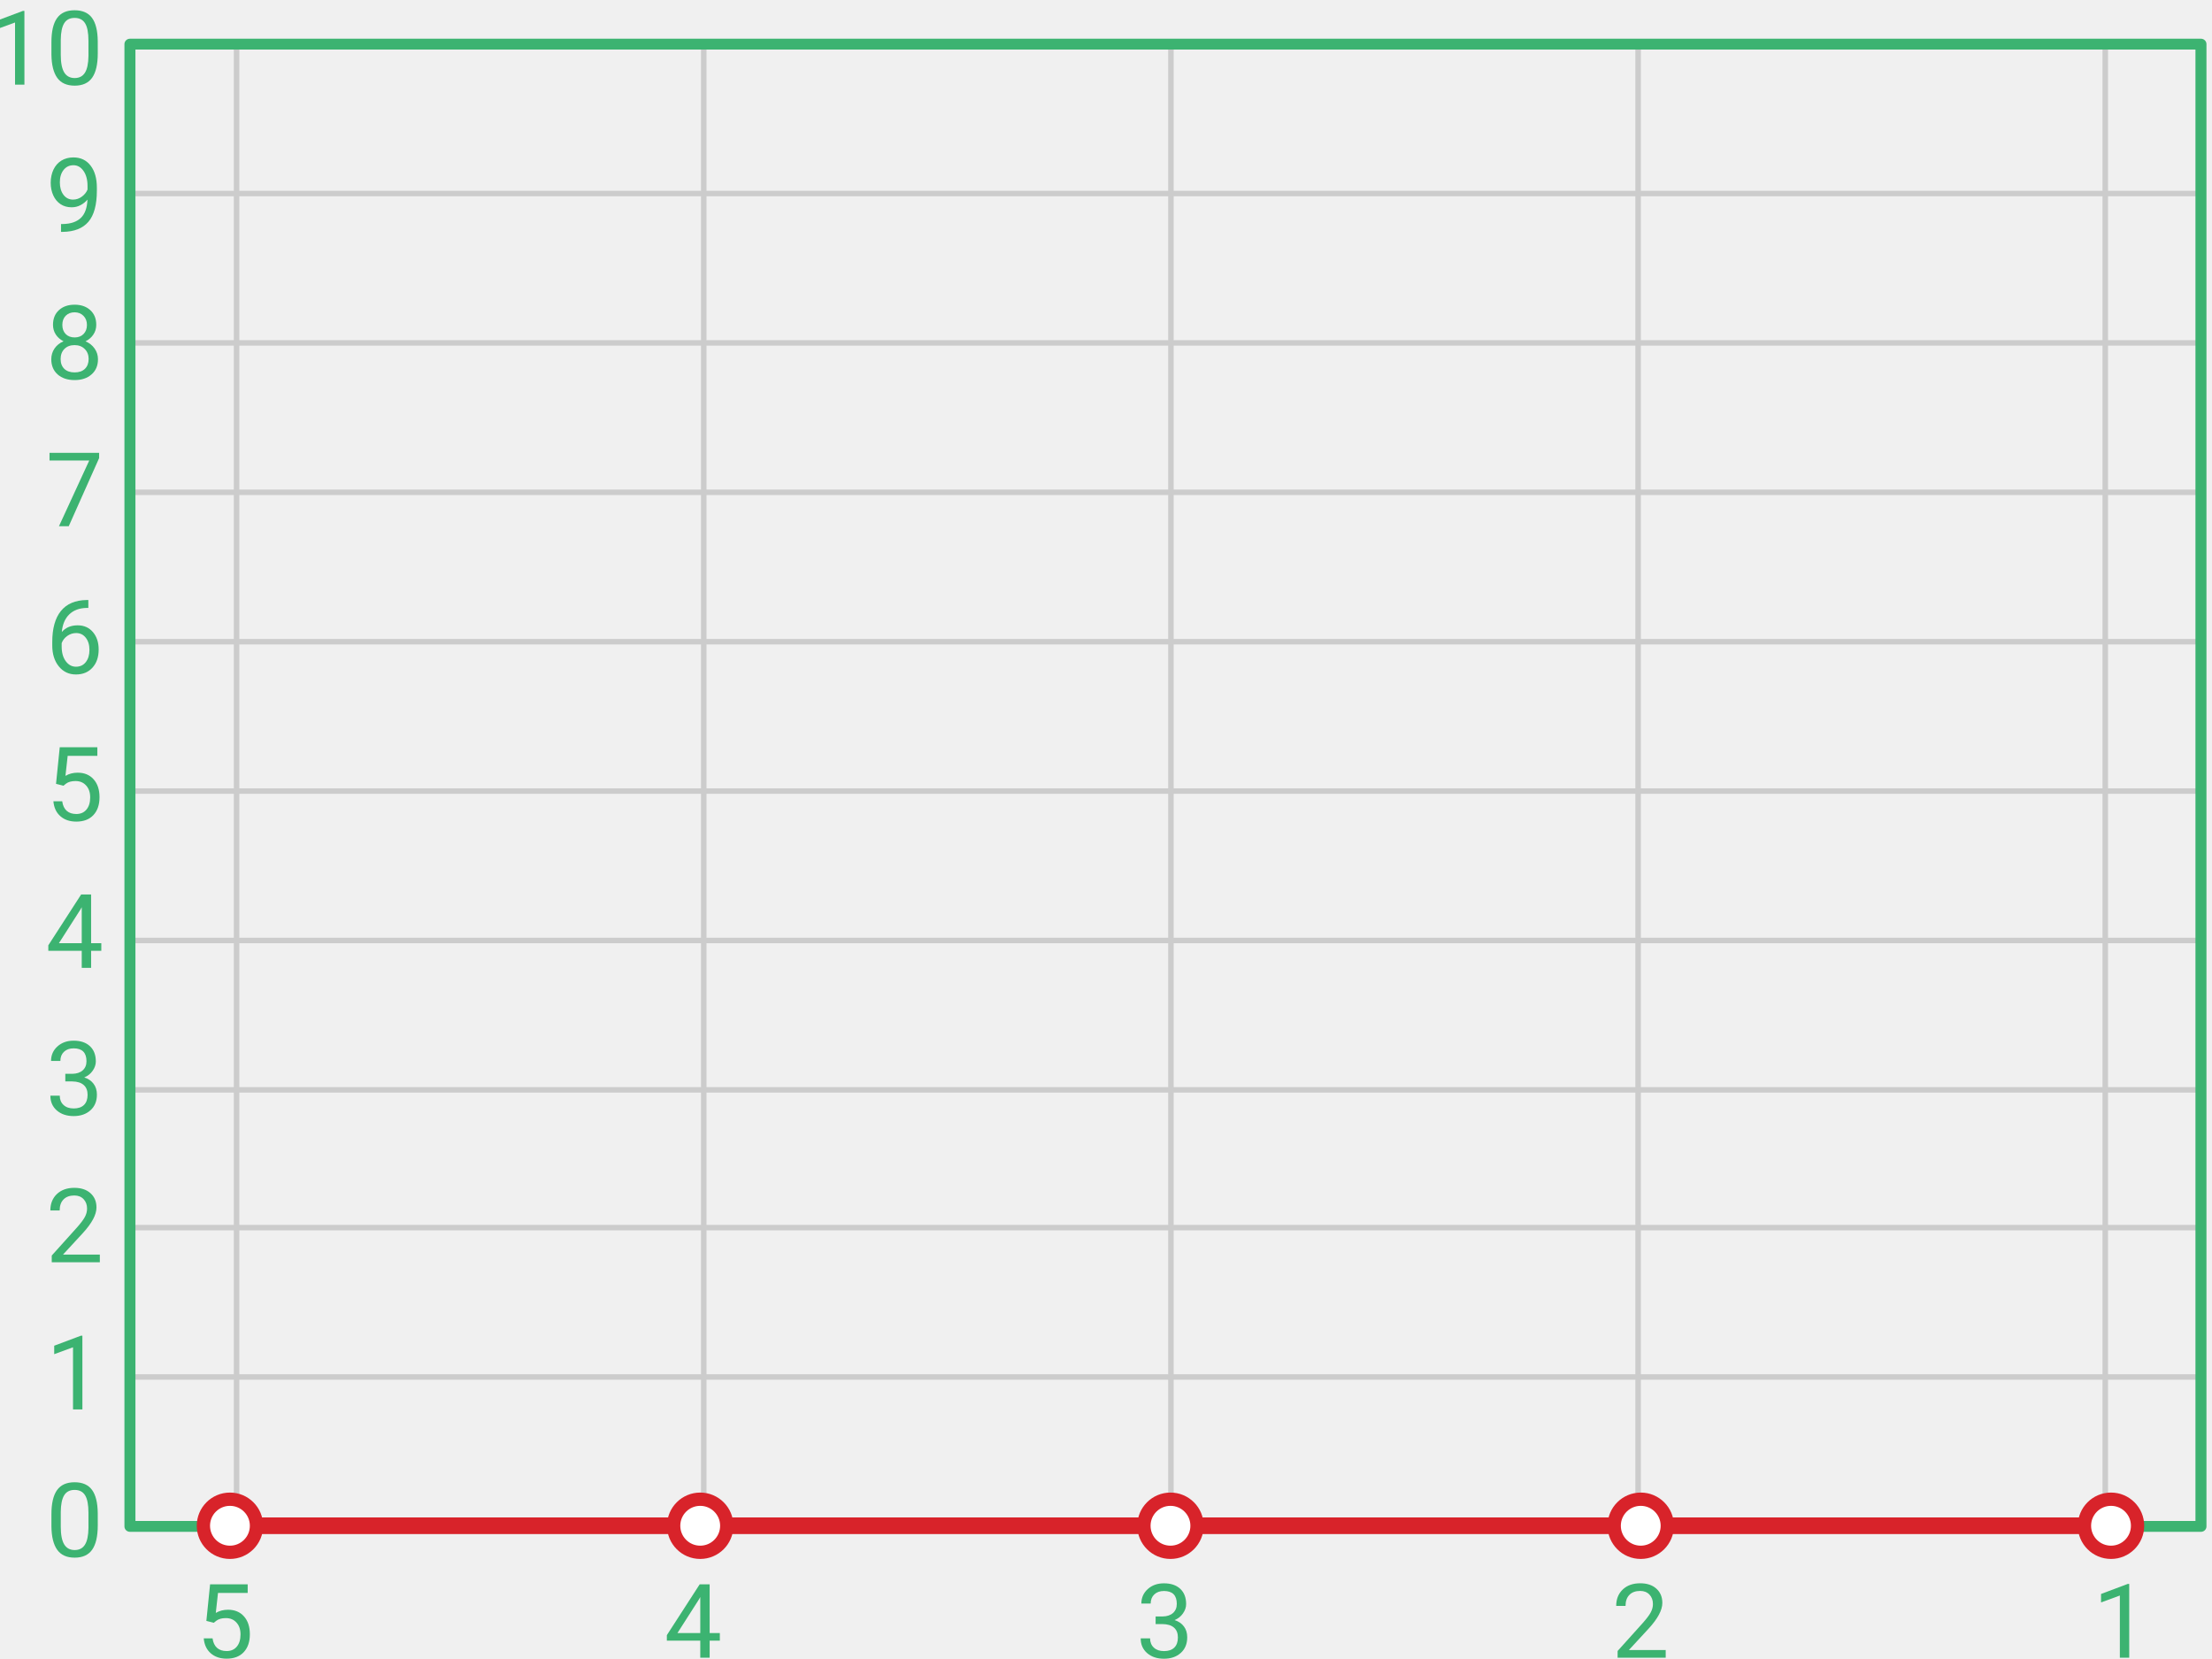
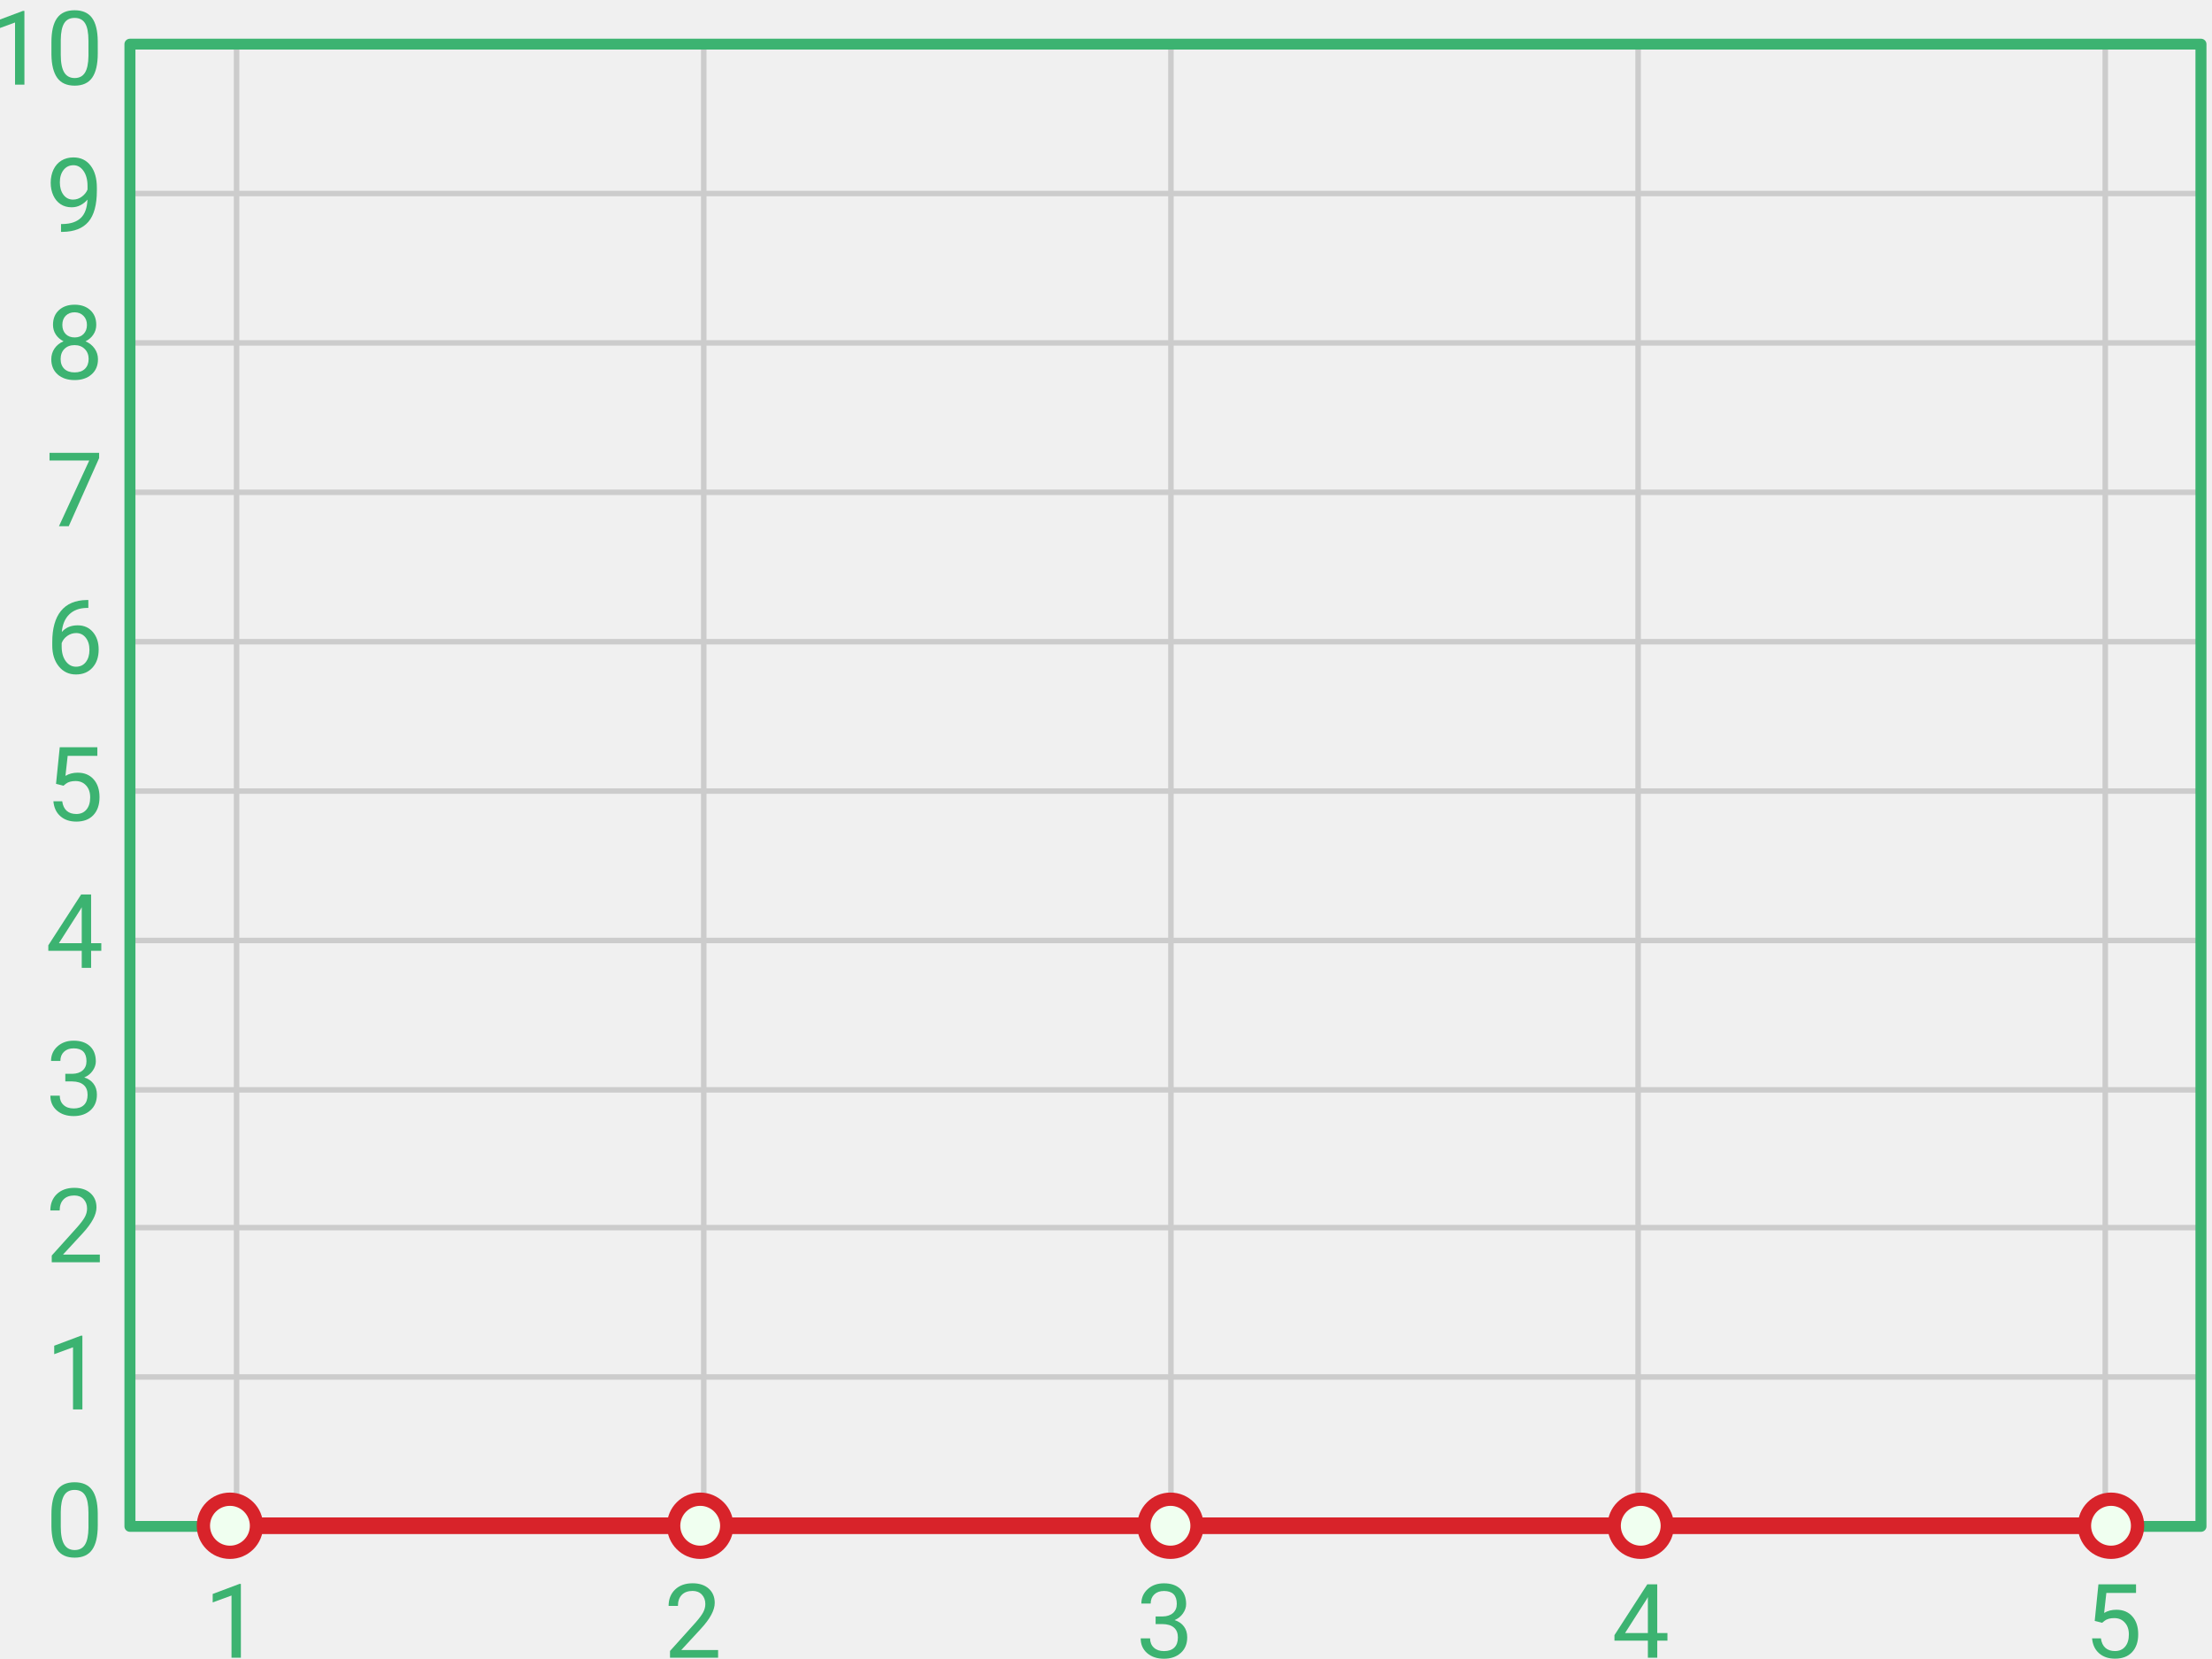
<svg xmlns="http://www.w3.org/2000/svg" width="400" height="300" version="1.1" viewBox="0 0 105.83 79.375">
  <defs>
    <marker id="dotLine" overflow="visible" orient="auto">
-       <circle transform="scale(.2) translate(-8 -8)" cx="8" cy="8" r="8" fill="#fff" stroke="#d8232a" stroke-width="4" />
+       <circle transform="scale(.2) translate(-8 -8)" cx="8" cy="8" r="8" fill="#f0fff0" stroke="#d8232a" stroke-width="4" />
    </marker>
  </defs>
  <g transform="matrix(.99339 0 0 .97827 .43246 .039862)" fill="none">
    <g stroke="#ccc">
      <g stroke-width=".267">
        <path d="m105.57 9.424h-99.621" />
        <path d="m105.57 16.73h-99.621" />
        <path d="m105.57 24.037h-99.621" />
        <path d="m105.57 31.343h-99.621" />
        <path d="m105.57 38.649h-99.621" />
        <path d="m105.57 45.956h-99.621" />
        <path d="m105.57 53.262h-99.621" />
        <path d="m105.57 59.999h-99.621" />
        <path d="m105.57 67.305h-99.621" />
      </g>
      <g stroke-width=".265px">
        <path d="m10.957 1.98v72.528" />
        <path d="m100.96 1.938v72.528" />
        <path d="m33.458 1.98v72.528" />
        <path d="m55.959 1.98v72.528" />
        <path d="m78.461 1.98v72.528" />
      </g>
    </g>
    <rect x="5.821" y="2.118" width="99.748" height="72.494" stroke="#3cb371" stroke-linecap="round" stroke-linejoin="round" stroke-width=".53" />
  </g>
  <g fill="#3cb371" stroke-width=".265">
    <g aria-label="109876543210">
      <path d="m1.167 4.05h-0.449v-2.974l-0.9 0.33v-0.405l1.278-0.48h0.07z" />
      <path d="m4.676 2.552q0 0.784-0.268 1.165-0.268 0.381-0.837 0.381-0.562 0-0.832-0.371-0.27-0.374-0.28-1.114v-0.596q0-0.774 0.268-1.15 0.268-0.376 0.839-0.376 0.567 0 0.834 0.364 0.268 0.362 0.275 1.119zm-0.446-0.61q0-0.567-0.159-0.825-0.159-0.26-0.504-0.26-0.342 0-0.499 0.258t-0.162 0.793v0.714q0 0.569 0.164 0.842 0.166 0.27 0.502 0.27 0.33 0 0.49-0.256 0.162-0.256 0.169-0.805z" />
      <path d="m4.184 9.549q-0.14 0.166-0.335 0.268-0.193 0.101-0.424 0.101-0.304 0-0.531-0.15-0.224-0.15-0.347-0.42-0.123-0.273-0.123-0.6 0-0.352 0.133-0.634 0.135-0.282 0.381-0.432t0.574-0.15q0.521 0 0.82 0.391 0.301 0.388 0.301 1.061v0.13q0 1.025-0.405 1.498-0.405 0.47-1.223 0.482h-0.087v-0.376h0.094q0.552-0.01 0.849-0.287 0.297-0.28 0.323-0.883zm-0.687 0q0.224 0 0.412-0.137 0.191-0.137 0.277-0.34v-0.178q0-0.439-0.191-0.714-0.191-0.275-0.482-0.275-0.294 0-0.473 0.227-0.178 0.224-0.178 0.593 0 0.359 0.171 0.593 0.174 0.232 0.463 0.232z" />
      <path d="m4.604 15.541q0 0.263-0.14 0.468-0.137 0.205-0.374 0.321 0.275 0.118 0.434 0.345 0.162 0.227 0.162 0.514 0 0.456-0.309 0.726-0.306 0.27-0.808 0.27-0.506 0-0.813-0.27-0.304-0.273-0.304-0.726 0-0.285 0.154-0.514 0.157-0.229 0.432-0.347-0.234-0.116-0.369-0.321t-0.135-0.465q0-0.444 0.285-0.704t0.75-0.26q0.463 0 0.748 0.26 0.287 0.26 0.287 0.704zm-0.364 1.637q0-0.294-0.188-0.48-0.186-0.186-0.487-0.186t-0.485 0.183q-0.181 0.183-0.181 0.482t0.176 0.47q0.178 0.171 0.494 0.171 0.314 0 0.492-0.171 0.178-0.174 0.178-0.47zm-0.67-2.236q-0.263 0-0.427 0.164-0.162 0.162-0.162 0.441 0 0.268 0.159 0.434 0.162 0.164 0.429 0.164t0.427-0.164q0.162-0.166 0.162-0.434t-0.166-0.436-0.422-0.169z" />
      <path d="m4.741 21.918-1.454 3.26h-0.468l1.449-3.145h-1.9v-0.367h2.373z" />
      <path d="m4.225 28.707v0.379h-0.082q-0.521 0.01-0.83 0.309-0.309 0.299-0.357 0.842 0.277-0.318 0.757-0.318 0.458 0 0.731 0.323 0.275 0.323 0.275 0.834 0 0.543-0.297 0.868-0.294 0.326-0.791 0.326-0.504 0-0.818-0.386-0.314-0.388-0.314-0.998v-0.171q0-0.969 0.412-1.481 0.415-0.514 1.232-0.526zm-0.586 1.582q-0.229 0-0.422 0.137-0.193 0.137-0.268 0.345v0.164q0 0.434 0.195 0.699 0.195 0.265 0.487 0.265 0.301 0 0.473-0.222 0.174-0.222 0.174-0.581 0-0.362-0.176-0.584-0.174-0.224-0.463-0.224z" />
      <path d="m2.679 37.503 0.178-1.751h1.799v0.412h-1.42l-0.106 0.957q0.258-0.152 0.586-0.152 0.48 0 0.762 0.318 0.282 0.316 0.282 0.856 0 0.543-0.294 0.856-0.292 0.311-0.818 0.311-0.465 0-0.76-0.258t-0.335-0.714h0.422q0.041 0.301 0.215 0.456 0.174 0.152 0.458 0.152 0.311 0 0.487-0.212 0.178-0.212 0.178-0.586 0-0.352-0.193-0.564-0.191-0.215-0.509-0.215-0.292 0-0.458 0.128l-0.118 0.096z" />
      <path d="m4.358 45.127h0.487v0.364h-0.487v0.815h-0.449v-0.815h-1.599v-0.263l1.572-2.433h0.475zm-1.541 0h1.092v-1.722l-0.053 0.096z" />
      <path d="m3.123 51.377h0.335q0.316-0.005 0.497-0.166 0.181-0.162 0.181-0.436 0-0.617-0.615-0.617-0.289 0-0.463 0.166-0.171 0.164-0.171 0.436h-0.446q0-0.417 0.304-0.692 0.306-0.277 0.777-0.277 0.497 0 0.779 0.263 0.282 0.263 0.282 0.731 0 0.229-0.15 0.444-0.147 0.215-0.403 0.321 0.289 0.092 0.446 0.304 0.159 0.212 0.159 0.518 0 0.473-0.309 0.75t-0.803 0.277-0.805-0.268q-0.309-0.268-0.309-0.707h0.449q0 0.277 0.181 0.444t0.485 0.166q0.323 0 0.494-0.169t0.171-0.485q0-0.306-0.188-0.47t-0.543-0.169h-0.335z" />
      <path d="m4.775 60.392h-2.301v-0.321l1.215-1.351q0.27-0.306 0.371-0.497 0.104-0.193 0.104-0.398 0-0.275-0.166-0.451t-0.444-0.176q-0.333 0-0.518 0.191-0.183 0.188-0.183 0.526h-0.446q0-0.485 0.311-0.784 0.314-0.299 0.837-0.299 0.49 0 0.774 0.258 0.285 0.256 0.285 0.682 0 0.518-0.661 1.235l-0.941 1.02h1.763z" />
      <path d="m3.941 67.435h-0.449v-2.974l-0.9 0.33v-0.405l1.278-0.48h0.07z" />
      <path d="m4.676 72.98q0 0.784-0.268 1.165-0.268 0.381-0.837 0.381-0.562 0-0.832-0.371-0.27-0.374-0.28-1.114v-0.596q0-0.774 0.268-1.15 0.268-0.376 0.839-0.376 0.567 0 0.834 0.364 0.268 0.362 0.275 1.119zm-0.446-0.61q0-0.567-0.159-0.825-0.159-0.26-0.504-0.26-0.342 0-0.499 0.258t-0.162 0.793v0.714q0 0.569 0.164 0.842 0.166 0.27 0.502 0.27 0.33 0 0.49-0.256 0.162-0.256 0.169-0.805z" />
    </g>
-     <g transform="translate(90.348)" aria-label="1">
+     <g transform="translate(-8.5e-5)" aria-label="1">
      <path d="m11.524 79.312h-0.449v-2.974l-0.9 0.33v-0.405l1.278-0.48h0.07z" fill="#3cb371" />
    </g>
    <g aria-label="3">
      <path d="m55.289 77.34h0.335q0.316-0.005 0.497-0.166 0.181-0.162 0.181-0.436 0-0.617-0.615-0.617-0.289 0-0.463 0.166-0.171 0.164-0.171 0.436h-0.446q0-0.417 0.304-0.692 0.306-0.277 0.777-0.277 0.497 0 0.779 0.263t0.282 0.731q0 0.229-0.15 0.444-0.147 0.215-0.403 0.321 0.289 0.092 0.446 0.304 0.159 0.212 0.159 0.518 0 0.473-0.309 0.75t-0.803 0.277-0.805-0.268q-0.309-0.268-0.309-0.707h0.449q0 0.277 0.181 0.444t0.485 0.166q0.323 0 0.494-0.169t0.171-0.485q0-0.306-0.188-0.47t-0.543-0.169h-0.335z" fill="#3cb371" />
    </g>
-     <g transform="translate(-90.348)" aria-label="5">
+     <g transform="translate(-9e-5)" aria-label="2">
+       <path d="m34.356 79.312h-2.301v-0.321l1.215-1.351q0.27-0.306 0.371-0.497 0.104-0.193 0.104-0.398 0-0.275-0.166-0.451t-0.444-0.176q-0.333 0-0.518 0.191-0.183 0.188-0.183 0.526h-0.446q0-0.485 0.311-0.784 0.314-0.299 0.837-0.299 0.49 0 0.774 0.258 0.285 0.256 0.285 0.682 0 0.518-0.661 1.235l-0.941 1.02h1.763z" fill="#3cb371" />
+     </g>
+     <g transform="translate(8.5e-5)" aria-label="5">
      <path d="m100.22 77.552 0.178-1.751h1.799v0.412h-1.42l-0.106 0.957q0.258-0.152 0.586-0.152 0.48 0 0.762 0.318 0.282 0.316 0.282 0.856 0 0.543-0.294 0.856-0.292 0.311-0.818 0.311-0.465 0-0.76-0.258t-0.335-0.714h0.422q0.041 0.301 0.215 0.456 0.174 0.152 0.458 0.152 0.311 0 0.487-0.212 0.178-0.212 0.178-0.586 0-0.352-0.193-0.564-0.191-0.215-0.509-0.215-0.292 0-0.458 0.128l-0.118 0.096z" fill="#3cb371" />
    </g>
-     <g transform="translate(-45.338)" aria-label="4">
+     <g transform="translate(9e-5)" aria-label="4">
      <path d="m79.29 78.133h0.487v0.364h-0.487v0.815h-0.449v-0.815h-1.599v-0.263l1.572-2.433h0.475zm-1.541 0h1.092v-1.722l-0.053 0.096z" fill="#3cb371" />
-     </g>
-     <g transform="translate(45.338)" aria-label="2">
-       <path d="m34.356 79.312h-2.301v-0.321l1.215-1.351q0.27-0.306 0.371-0.497 0.104-0.193 0.104-0.398 0-0.275-0.166-0.451t-0.444-0.176q-0.333 0-0.518 0.191-0.183 0.188-0.183 0.526h-0.446q0-0.485 0.311-0.784 0.314-0.299 0.837-0.299 0.49 0 0.774 0.258 0.285 0.256 0.285 0.682 0 0.518-0.661 1.235l-0.941 1.02h1.763z" fill="#3cb371" />
    </g>
  </g>
  <polyline id="theline" points="11 73 33.5 73 56 73 78.5 73 101 73" fill="none" marker-end="url(#dotLine)" marker-mid="url(#dotLine)" marker-start="url(#dotLine)" stroke="#d8232a" stroke-linecap="round" stroke-linejoin="round" stroke-width=".794" />
</svg>
